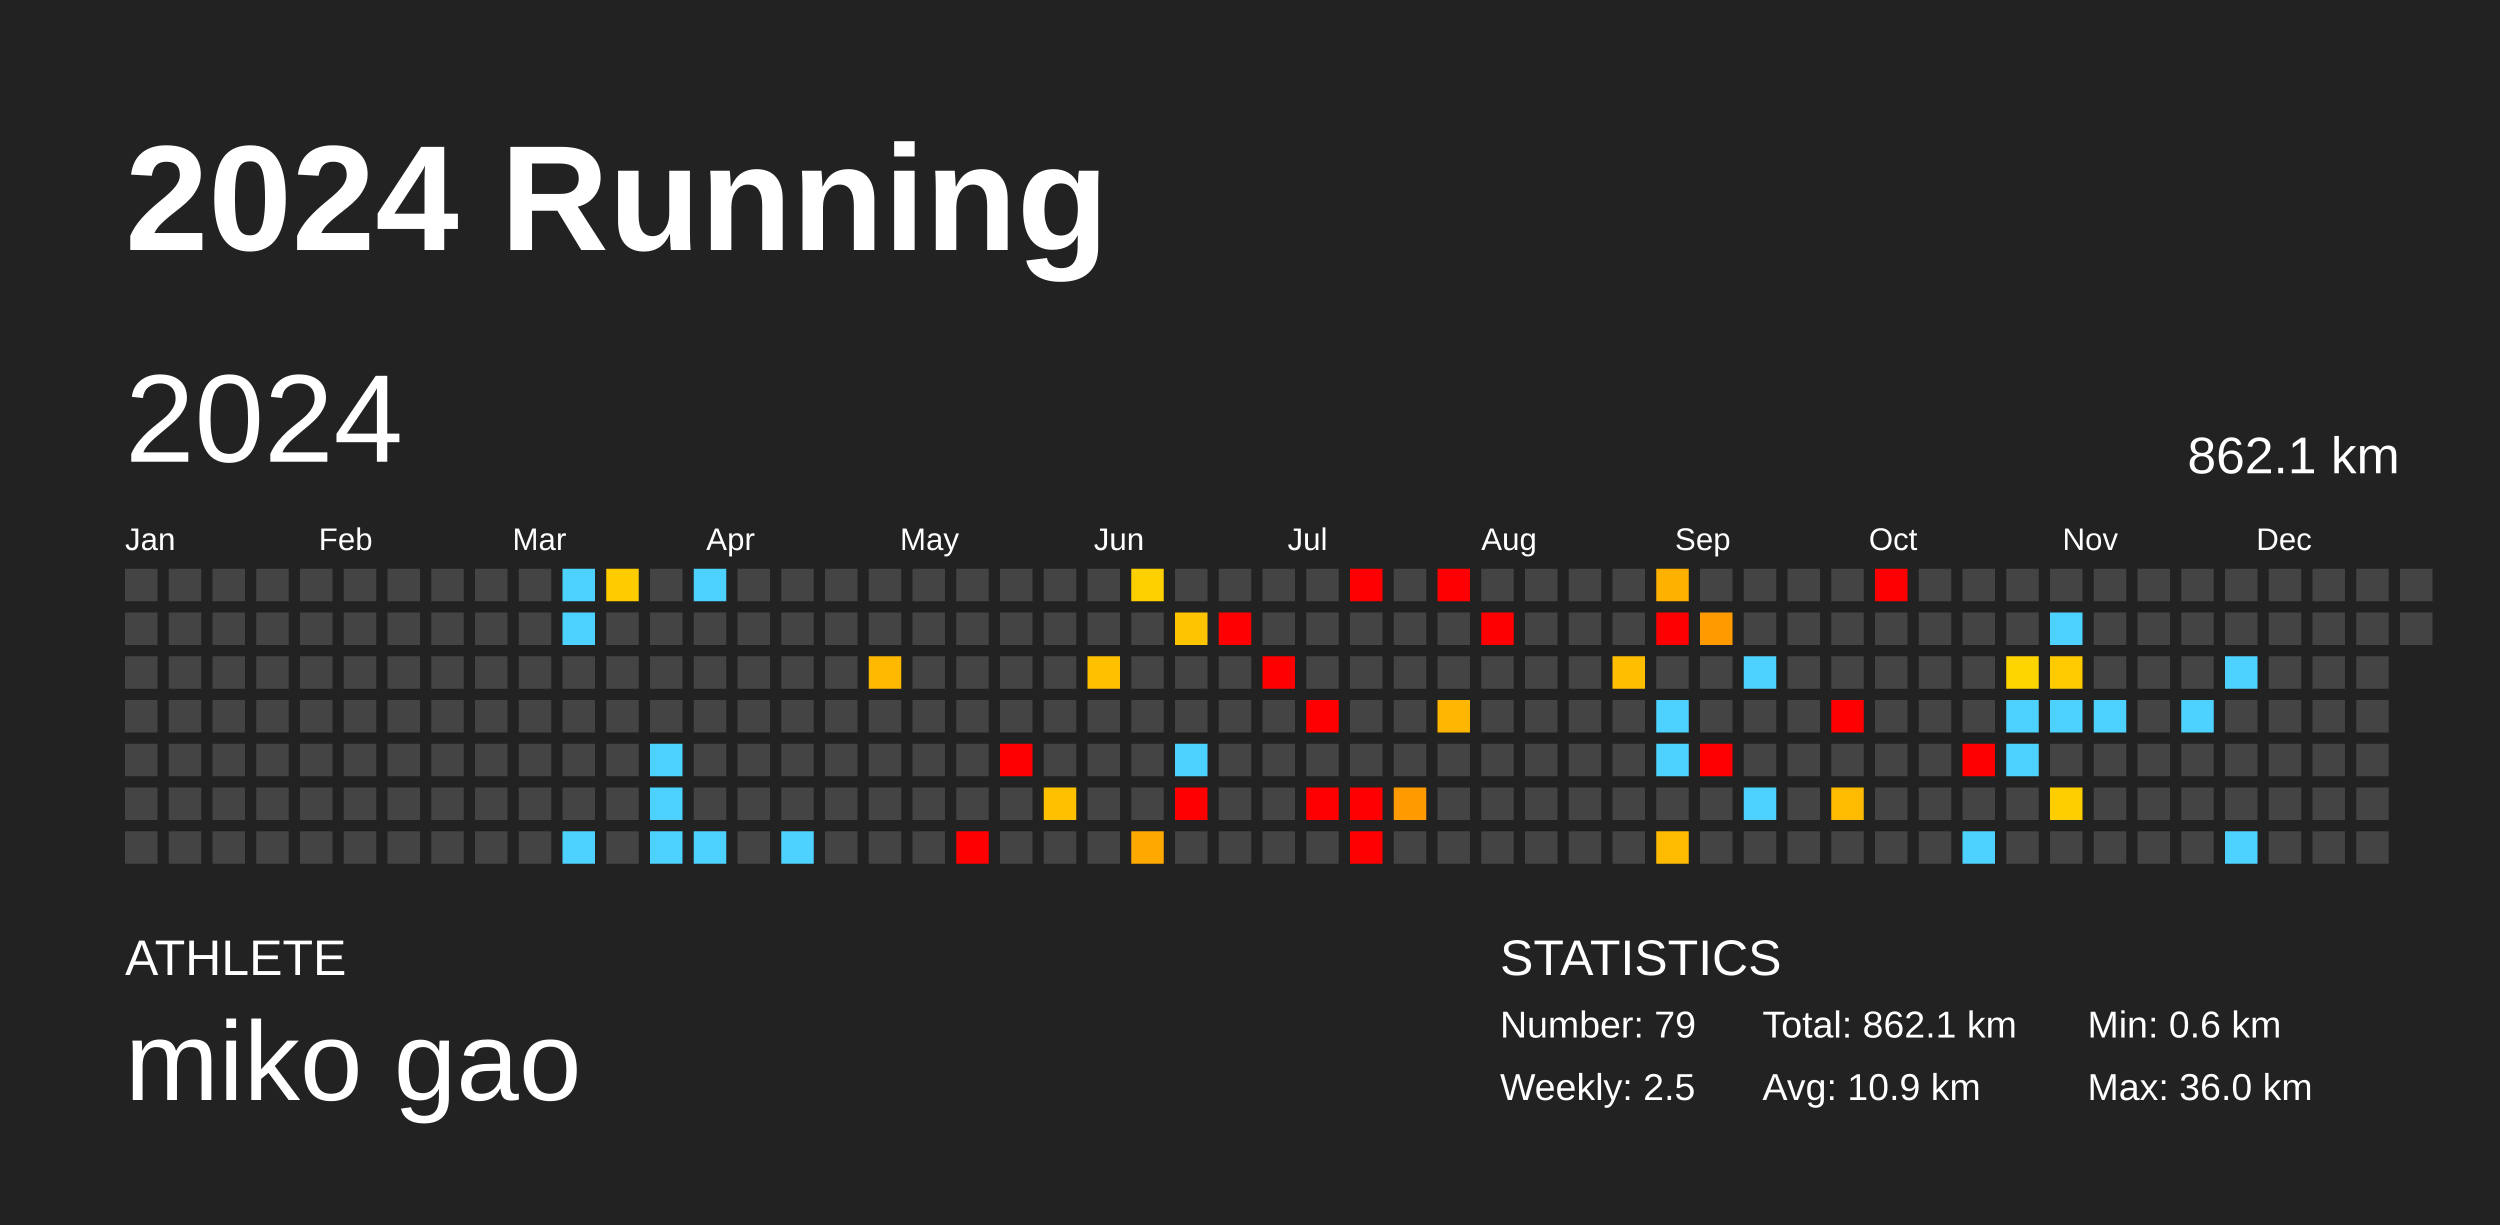
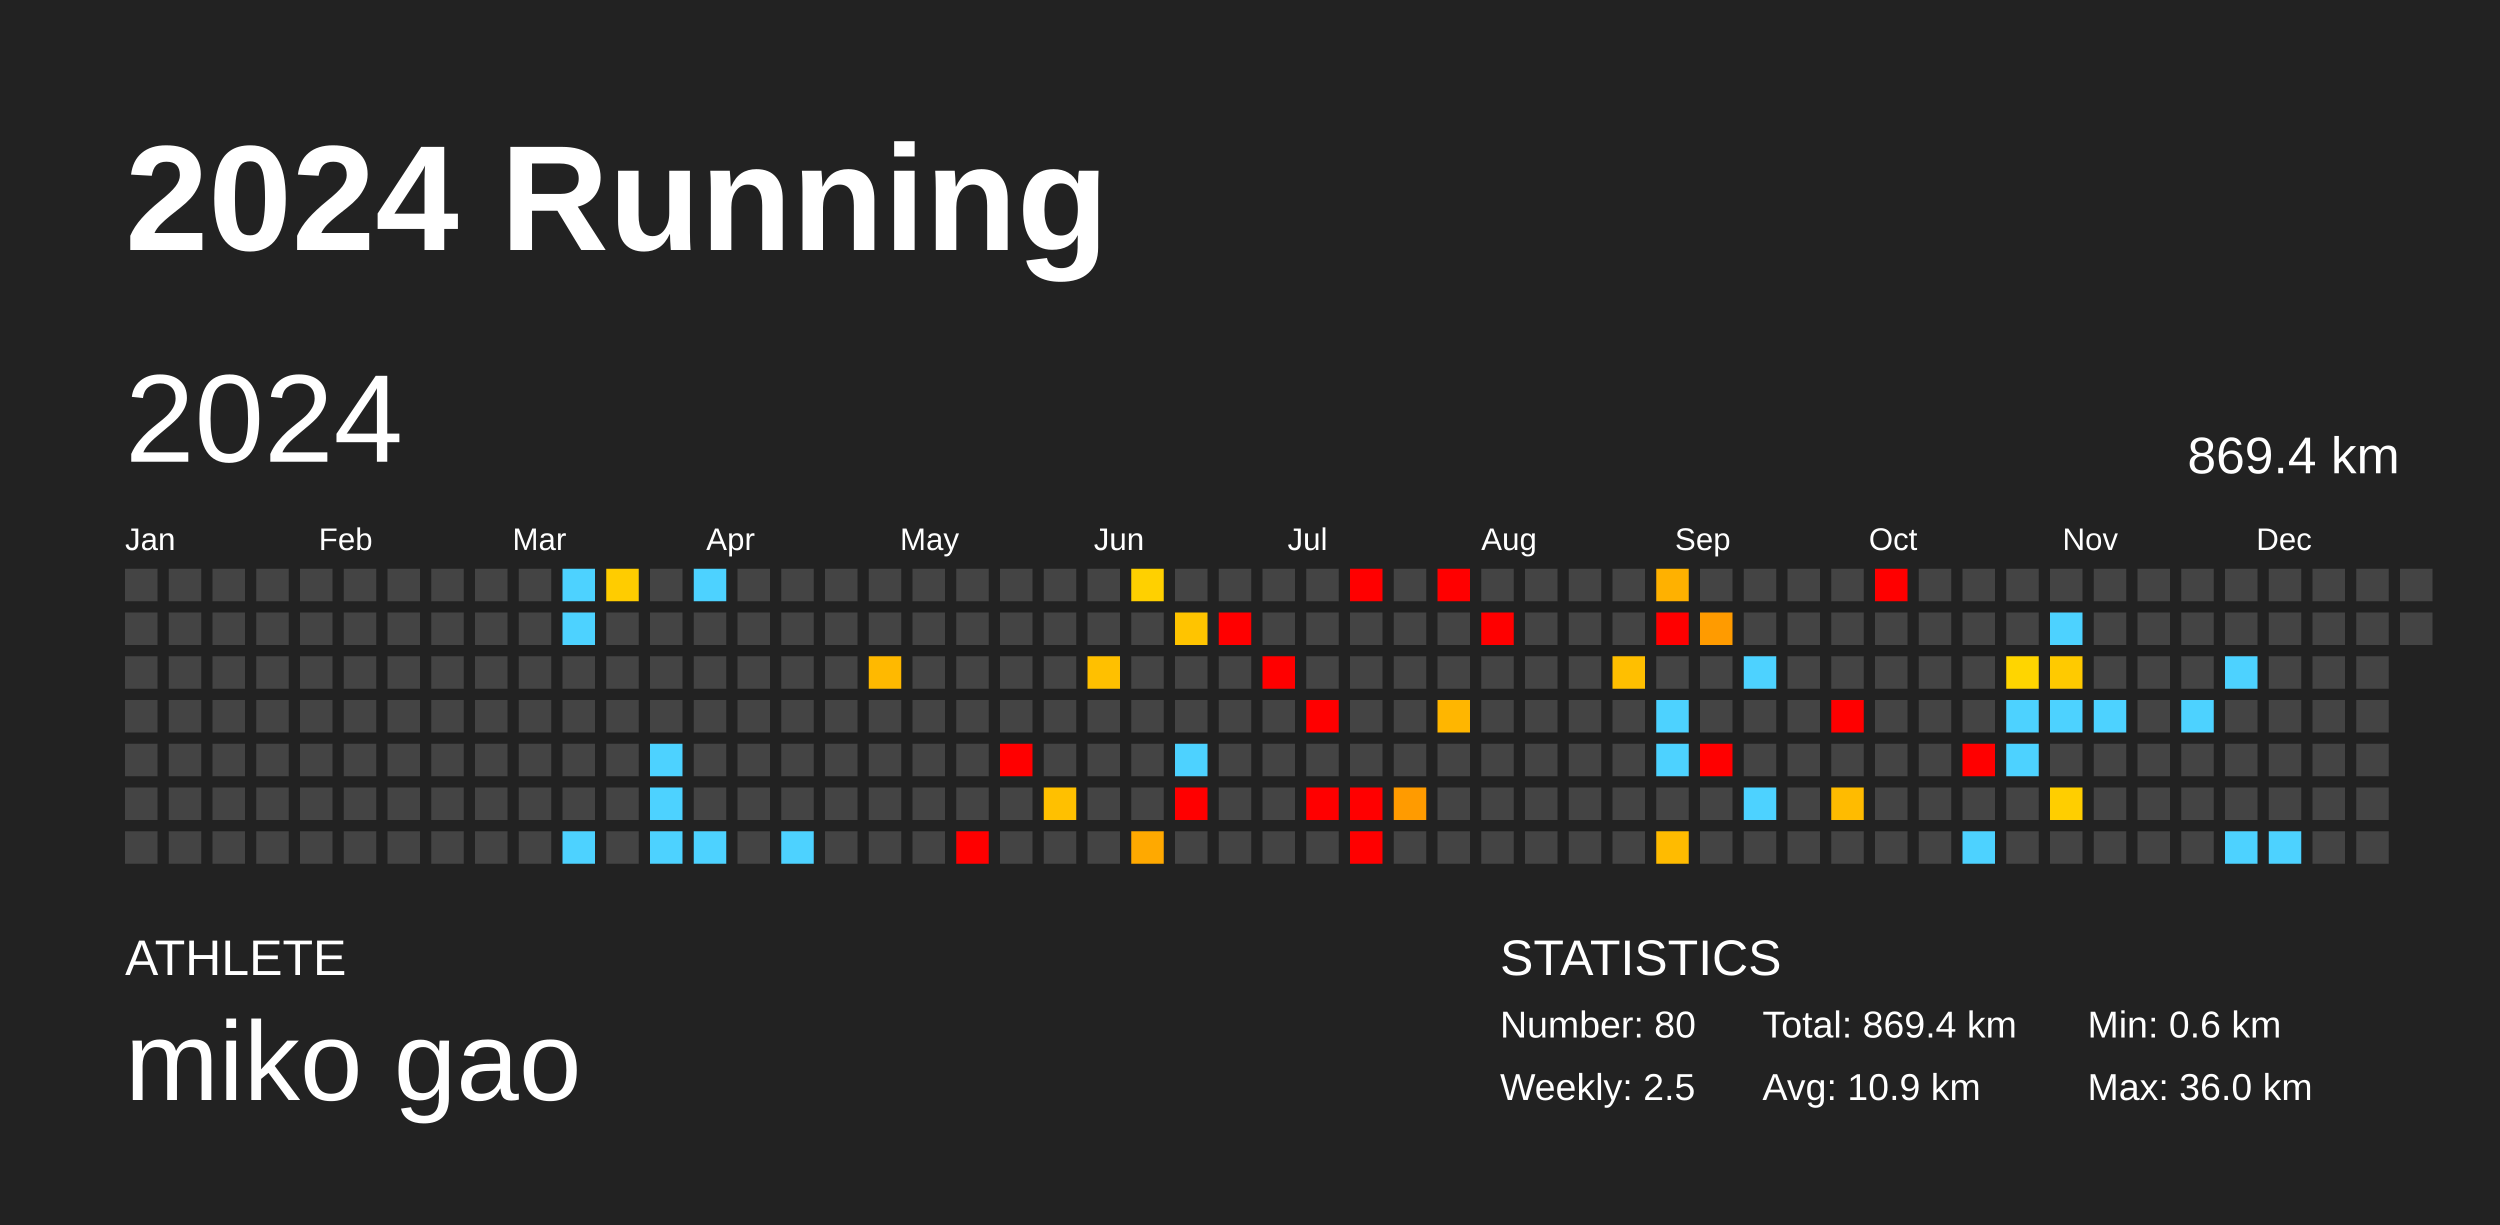
<svg xmlns="http://www.w3.org/2000/svg" baseProfile="full" height="98mm" version="1.1" viewBox="0,0,200,98" width="200mm">
  <defs />
  <rect fill="#222222" height="98" width="200" x="0" y="0" />
  <text fill="#FFFFFF" style="font-size:12px; font-family:Arial; font-weight:bold;" x="10" y="20">2024 Running</text>
  <text fill="#FFFFFF" style="font-size:4px; font-family:Arial" x="10" y="78">ATHLETE</text>
  <text fill="#FFFFFF" style="font-size:9px; font-family:Arial" x="10" y="88">miko gao</text>
  <text fill="#FFFFFF" style="font-size:4px; font-family:Arial" x="120" y="78">STATISTICS</text>
-   <text fill="#FFFFFF" style="font-size:3px; font-family:Arial" x="120" y="83">Number: 79</text>
+   <text fill="#FFFFFF" style="font-size:3px; font-family:Arial" x="120" y="83">Number: 80</text>
  <text fill="#FFFFFF" style="font-size:3px; font-family:Arial" x="120" y="88">Weekly: 2.5</text>
-   <text fill="#FFFFFF" style="font-size:3px; font-family:Arial" x="141" y="83">Total: 862.1 km</text>
+   <text fill="#FFFFFF" style="font-size:3px; font-family:Arial" x="141" y="83">Total: 869.4 km</text>
  <text fill="#FFFFFF" style="font-size:3px; font-family:Arial" x="141" y="88">Avg: 10.9 km</text>
  <text fill="#FFFFFF" style="font-size:3px; font-family:Arial" x="167" y="83">Min: 0.6 km</text>
  <text fill="#FFFFFF" style="font-size:3px; font-family:Arial" x="167" y="88">Max: 36.0 km</text>
  <text dominant-baseline="hanging" fill="#FFFFFF" style="font-size:10.0px; font-family:Arial;" x="10" y="30">2024</text>
-   <text dominant-baseline="hanging" fill="#FFFFFF" style="font-size:4.125px; font-family:Arial;" x="175" y="35">862.1 km</text>
+   <text dominant-baseline="hanging" fill="#FFFFFF" style="font-size:4.125px; font-family:Arial;" x="175" y="35">869.4 km</text>
  <text fill="#FFFFFF" style="font-size:2.5px; font-family:Arial" x="10.0" y="44">Jan</text>
  <text fill="#FFFFFF" style="font-size:2.5px; font-family:Arial" x="25.5" y="44">Feb</text>
  <text fill="#FFFFFF" style="font-size:2.5px; font-family:Arial" x="41.0" y="44">Mar</text>
  <text fill="#FFFFFF" style="font-size:2.5px; font-family:Arial" x="56.5" y="44">Apr</text>
  <text fill="#FFFFFF" style="font-size:2.5px; font-family:Arial" x="72.0" y="44">May</text>
  <text fill="#FFFFFF" style="font-size:2.5px; font-family:Arial" x="87.5" y="44">Jun</text>
  <text fill="#FFFFFF" style="font-size:2.5px; font-family:Arial" x="103.0" y="44">Jul</text>
  <text fill="#FFFFFF" style="font-size:2.5px; font-family:Arial" x="118.5" y="44">Aug</text>
  <text fill="#FFFFFF" style="font-size:2.5px; font-family:Arial" x="134.0" y="44">Sep</text>
  <text fill="#FFFFFF" style="font-size:2.5px; font-family:Arial" x="149.5" y="44">Oct</text>
  <text fill="#FFFFFF" style="font-size:2.5px; font-family:Arial" x="165.0" y="44">Nov</text>
  <text fill="#FFFFFF" style="font-size:2.5px; font-family:Arial" x="180.5" y="44">Dec</text>
  <rect fill="#444444" height="2.6" width="2.6" x="10.0" y="45.5" />
  <rect fill="#444444" height="2.6" width="2.6" x="10.0" y="49.0" />
  <rect fill="#444444" height="2.6" width="2.6" x="10.0" y="52.5" />
  <rect fill="#444444" height="2.6" width="2.6" x="10.0" y="56.0" />
  <rect fill="#444444" height="2.6" width="2.6" x="10.0" y="59.5" />
  <rect fill="#444444" height="2.6" width="2.6" x="10.0" y="63.0" />
  <rect fill="#444444" height="2.6" width="2.6" x="10.0" y="66.5" />
  <rect fill="#444444" height="2.6" width="2.6" x="13.5" y="45.5" />
  <rect fill="#444444" height="2.6" width="2.6" x="13.5" y="49.0" />
  <rect fill="#444444" height="2.6" width="2.6" x="13.5" y="52.5" />
  <rect fill="#444444" height="2.6" width="2.6" x="13.5" y="56.0" />
  <rect fill="#444444" height="2.6" width="2.6" x="13.5" y="59.5" />
  <rect fill="#444444" height="2.6" width="2.6" x="13.5" y="63.0" />
  <rect fill="#444444" height="2.6" width="2.6" x="13.5" y="66.5" />
  <rect fill="#444444" height="2.6" width="2.6" x="17.0" y="45.5" />
  <rect fill="#444444" height="2.6" width="2.6" x="17.0" y="49.0" />
  <rect fill="#444444" height="2.6" width="2.6" x="17.0" y="52.5" />
  <rect fill="#444444" height="2.6" width="2.6" x="17.0" y="56.0" />
  <rect fill="#444444" height="2.6" width="2.6" x="17.0" y="59.5" />
  <rect fill="#444444" height="2.6" width="2.6" x="17.0" y="63.0" />
  <rect fill="#444444" height="2.6" width="2.6" x="17.0" y="66.5" />
  <rect fill="#444444" height="2.6" width="2.6" x="20.5" y="45.5" />
  <rect fill="#444444" height="2.6" width="2.6" x="20.5" y="49.0" />
  <rect fill="#444444" height="2.6" width="2.6" x="20.5" y="52.5" />
  <rect fill="#444444" height="2.6" width="2.6" x="20.5" y="56.0" />
  <rect fill="#444444" height="2.6" width="2.6" x="20.5" y="59.5" />
  <rect fill="#444444" height="2.6" width="2.6" x="20.5" y="63.0" />
  <rect fill="#444444" height="2.6" width="2.6" x="20.5" y="66.5" />
  <rect fill="#444444" height="2.6" width="2.6" x="24.0" y="45.5" />
  <rect fill="#444444" height="2.6" width="2.6" x="24.0" y="49.0" />
  <rect fill="#444444" height="2.6" width="2.6" x="24.0" y="52.5" />
  <rect fill="#444444" height="2.6" width="2.6" x="24.0" y="56.0" />
  <rect fill="#444444" height="2.6" width="2.6" x="24.0" y="59.5" />
  <rect fill="#444444" height="2.6" width="2.6" x="24.0" y="63.0" />
  <rect fill="#444444" height="2.6" width="2.6" x="24.0" y="66.5" />
  <rect fill="#444444" height="2.6" width="2.6" x="27.5" y="45.5" />
  <rect fill="#444444" height="2.6" width="2.6" x="27.5" y="49.0" />
  <rect fill="#444444" height="2.6" width="2.6" x="27.5" y="52.5" />
  <rect fill="#444444" height="2.6" width="2.6" x="27.5" y="56.0" />
  <rect fill="#444444" height="2.6" width="2.6" x="27.5" y="59.5" />
  <rect fill="#444444" height="2.6" width="2.6" x="27.5" y="63.0" />
  <rect fill="#444444" height="2.6" width="2.6" x="27.5" y="66.5" />
  <rect fill="#444444" height="2.6" width="2.6" x="31.0" y="45.5" />
  <rect fill="#444444" height="2.6" width="2.6" x="31.0" y="49.0" />
  <rect fill="#444444" height="2.6" width="2.6" x="31.0" y="52.5" />
  <rect fill="#444444" height="2.6" width="2.6" x="31.0" y="56.0" />
  <rect fill="#444444" height="2.6" width="2.6" x="31.0" y="59.5" />
  <rect fill="#444444" height="2.6" width="2.6" x="31.0" y="63.0" />
  <rect fill="#444444" height="2.6" width="2.6" x="31.0" y="66.5" />
  <rect fill="#444444" height="2.6" width="2.6" x="34.5" y="45.5" />
  <rect fill="#444444" height="2.6" width="2.6" x="34.5" y="49.0" />
  <rect fill="#444444" height="2.6" width="2.6" x="34.5" y="52.5" />
  <rect fill="#444444" height="2.6" width="2.6" x="34.5" y="56.0" />
  <rect fill="#444444" height="2.6" width="2.6" x="34.5" y="59.5" />
  <rect fill="#444444" height="2.6" width="2.6" x="34.5" y="63.0" />
  <rect fill="#444444" height="2.6" width="2.6" x="34.5" y="66.5" />
  <rect fill="#444444" height="2.6" width="2.6" x="38.0" y="45.5" />
  <rect fill="#444444" height="2.6" width="2.6" x="38.0" y="49.0" />
  <rect fill="#444444" height="2.6" width="2.6" x="38.0" y="52.5" />
  <rect fill="#444444" height="2.6" width="2.6" x="38.0" y="56.0" />
  <rect fill="#444444" height="2.6" width="2.6" x="38.0" y="59.5" />
  <rect fill="#444444" height="2.6" width="2.6" x="38.0" y="63.0" />
  <rect fill="#444444" height="2.6" width="2.6" x="38.0" y="66.5" />
  <rect fill="#444444" height="2.6" width="2.6" x="41.5" y="45.5" />
  <rect fill="#444444" height="2.6" width="2.6" x="41.5" y="49.0" />
  <rect fill="#444444" height="2.6" width="2.6" x="41.5" y="52.5" />
  <rect fill="#444444" height="2.6" width="2.6" x="41.5" y="56.0" />
  <rect fill="#444444" height="2.6" width="2.6" x="41.5" y="59.5" />
  <rect fill="#444444" height="2.6" width="2.6" x="41.5" y="63.0" />
  <rect fill="#444444" height="2.6" width="2.6" x="41.5" y="66.5" />
  <rect fill="#4dd2ff" height="2.6" width="2.6" x="45.0" y="45.5" />
  <rect fill="#4dd2ff" height="2.6" width="2.6" x="45.0" y="49.0" />
  <rect fill="#444444" height="2.6" width="2.6" x="45.0" y="52.5" />
  <rect fill="#444444" height="2.6" width="2.6" x="45.0" y="56.0" />
  <rect fill="#444444" height="2.6" width="2.6" x="45.0" y="59.5" />
  <rect fill="#444444" height="2.6" width="2.6" x="45.0" y="63.0" />
  <rect fill="#4dd2ff" height="2.6" width="2.6" x="45.0" y="66.5" />
  <rect fill="#ffcc00" height="2.6" width="2.6" x="48.5" y="45.5" />
  <rect fill="#444444" height="2.6" width="2.6" x="48.5" y="49.0" />
  <rect fill="#444444" height="2.6" width="2.6" x="48.5" y="52.5" />
  <rect fill="#444444" height="2.6" width="2.6" x="48.5" y="56.0" />
  <rect fill="#444444" height="2.6" width="2.6" x="48.5" y="59.5" />
  <rect fill="#444444" height="2.6" width="2.6" x="48.5" y="63.0" />
  <rect fill="#444444" height="2.6" width="2.6" x="48.5" y="66.5" />
  <rect fill="#444444" height="2.6" width="2.6" x="52.0" y="45.5" />
  <rect fill="#444444" height="2.6" width="2.6" x="52.0" y="49.0" />
  <rect fill="#444444" height="2.6" width="2.6" x="52.0" y="52.5" />
  <rect fill="#444444" height="2.6" width="2.6" x="52.0" y="56.0" />
  <rect fill="#4dd2ff" height="2.6" width="2.6" x="52.0" y="59.5" />
  <rect fill="#4dd2ff" height="2.6" width="2.6" x="52.0" y="63.0" />
  <rect fill="#4dd2ff" height="2.6" width="2.6" x="52.0" y="66.5" />
  <rect fill="#4dd2ff" height="2.6" width="2.6" x="55.5" y="45.5" />
  <rect fill="#444444" height="2.6" width="2.6" x="55.5" y="49.0" />
  <rect fill="#444444" height="2.6" width="2.6" x="55.5" y="52.5" />
  <rect fill="#444444" height="2.6" width="2.6" x="55.5" y="56.0" />
  <rect fill="#444444" height="2.6" width="2.6" x="55.5" y="59.5" />
  <rect fill="#444444" height="2.6" width="2.6" x="55.5" y="63.0" />
  <rect fill="#4dd2ff" height="2.6" width="2.6" x="55.5" y="66.5" />
  <rect fill="#444444" height="2.6" width="2.6" x="59.0" y="45.5" />
  <rect fill="#444444" height="2.6" width="2.6" x="59.0" y="49.0" />
  <rect fill="#444444" height="2.6" width="2.6" x="59.0" y="52.5" />
  <rect fill="#444444" height="2.6" width="2.6" x="59.0" y="56.0" />
  <rect fill="#444444" height="2.6" width="2.6" x="59.0" y="59.5" />
  <rect fill="#444444" height="2.6" width="2.6" x="59.0" y="63.0" />
  <rect fill="#444444" height="2.6" width="2.6" x="59.0" y="66.5" />
  <rect fill="#444444" height="2.6" width="2.6" x="62.5" y="45.5" />
  <rect fill="#444444" height="2.6" width="2.6" x="62.5" y="49.0" />
  <rect fill="#444444" height="2.6" width="2.6" x="62.5" y="52.5" />
  <rect fill="#444444" height="2.6" width="2.6" x="62.5" y="56.0" />
  <rect fill="#444444" height="2.6" width="2.6" x="62.5" y="59.5" />
  <rect fill="#444444" height="2.6" width="2.6" x="62.5" y="63.0" />
  <rect fill="#4dd2ff" height="2.6" width="2.6" x="62.5" y="66.5" />
  <rect fill="#444444" height="2.6" width="2.6" x="66.0" y="45.5" />
  <rect fill="#444444" height="2.6" width="2.6" x="66.0" y="49.0" />
  <rect fill="#444444" height="2.6" width="2.6" x="66.0" y="52.5" />
  <rect fill="#444444" height="2.6" width="2.6" x="66.0" y="56.0" />
  <rect fill="#444444" height="2.6" width="2.6" x="66.0" y="59.5" />
  <rect fill="#444444" height="2.6" width="2.6" x="66.0" y="63.0" />
  <rect fill="#444444" height="2.6" width="2.6" x="66.0" y="66.5" />
  <rect fill="#444444" height="2.6" width="2.6" x="69.5" y="45.5" />
  <rect fill="#444444" height="2.6" width="2.6" x="69.5" y="49.0" />
  <rect fill="#ffb900" height="2.6" width="2.6" x="69.5" y="52.5" />
  <rect fill="#444444" height="2.6" width="2.6" x="69.5" y="56.0" />
  <rect fill="#444444" height="2.6" width="2.6" x="69.5" y="59.5" />
  <rect fill="#444444" height="2.6" width="2.6" x="69.5" y="63.0" />
  <rect fill="#444444" height="2.6" width="2.6" x="69.5" y="66.5" />
  <rect fill="#444444" height="2.6" width="2.6" x="73.0" y="45.5" />
  <rect fill="#444444" height="2.6" width="2.6" x="73.0" y="49.0" />
  <rect fill="#444444" height="2.6" width="2.6" x="73.0" y="52.5" />
  <rect fill="#444444" height="2.6" width="2.6" x="73.0" y="56.0" />
  <rect fill="#444444" height="2.6" width="2.6" x="73.0" y="59.5" />
  <rect fill="#444444" height="2.6" width="2.6" x="73.0" y="63.0" />
  <rect fill="#444444" height="2.6" width="2.6" x="73.0" y="66.5" />
  <rect fill="#444444" height="2.6" width="2.6" x="76.5" y="45.5" />
  <rect fill="#444444" height="2.6" width="2.6" x="76.5" y="49.0" />
  <rect fill="#444444" height="2.6" width="2.6" x="76.5" y="52.5" />
  <rect fill="#444444" height="2.6" width="2.6" x="76.5" y="56.0" />
  <rect fill="#444444" height="2.6" width="2.6" x="76.5" y="59.5" />
  <rect fill="#444444" height="2.6" width="2.6" x="76.5" y="63.0" />
  <rect fill="red" height="2.6" width="2.6" x="76.5" y="66.5" />
  <rect fill="#444444" height="2.6" width="2.6" x="80.0" y="45.5" />
  <rect fill="#444444" height="2.6" width="2.6" x="80.0" y="49.0" />
  <rect fill="#444444" height="2.6" width="2.6" x="80.0" y="52.5" />
  <rect fill="#444444" height="2.6" width="2.6" x="80.0" y="56.0" />
  <rect fill="red" height="2.6" width="2.6" x="80.0" y="59.5" />
  <rect fill="#444444" height="2.6" width="2.6" x="80.0" y="63.0" />
  <rect fill="#444444" height="2.6" width="2.6" x="80.0" y="66.5" />
  <rect fill="#444444" height="2.6" width="2.6" x="83.5" y="45.5" />
  <rect fill="#444444" height="2.6" width="2.6" x="83.5" y="49.0" />
  <rect fill="#444444" height="2.6" width="2.6" x="83.5" y="52.5" />
  <rect fill="#444444" height="2.6" width="2.6" x="83.5" y="56.0" />
  <rect fill="#444444" height="2.6" width="2.6" x="83.5" y="59.5" />
  <rect fill="#ffc000" height="2.6" width="2.6" x="83.5" y="63.0" />
  <rect fill="#444444" height="2.6" width="2.6" x="83.5" y="66.5" />
  <rect fill="#444444" height="2.6" width="2.6" x="87.0" y="45.5" />
  <rect fill="#444444" height="2.6" width="2.6" x="87.0" y="49.0" />
  <rect fill="#ffc000" height="2.6" width="2.6" x="87.0" y="52.5" />
  <rect fill="#444444" height="2.6" width="2.6" x="87.0" y="56.0" />
  <rect fill="#444444" height="2.6" width="2.6" x="87.0" y="59.5" />
  <rect fill="#444444" height="2.6" width="2.6" x="87.0" y="63.0" />
  <rect fill="#444444" height="2.6" width="2.6" x="87.0" y="66.5" />
  <rect fill="#ffd000" height="2.6" width="2.6" x="90.5" y="45.5" />
  <rect fill="#444444" height="2.6" width="2.6" x="90.5" y="49.0" />
  <rect fill="#444444" height="2.6" width="2.6" x="90.5" y="52.5" />
  <rect fill="#444444" height="2.6" width="2.6" x="90.5" y="56.0" />
  <rect fill="#444444" height="2.6" width="2.6" x="90.5" y="59.5" />
  <rect fill="#444444" height="2.6" width="2.6" x="90.5" y="63.0" />
  <rect fill="#ffa900" height="2.6" width="2.6" x="90.5" y="66.5" />
  <rect fill="#444444" height="2.6" width="2.6" x="94.0" y="45.5" />
  <rect fill="#ffc400" height="2.6" width="2.6" x="94.0" y="49.0" />
  <rect fill="#444444" height="2.6" width="2.6" x="94.0" y="52.5" />
  <rect fill="#444444" height="2.6" width="2.6" x="94.0" y="56.0" />
  <rect fill="#4dd2ff" height="2.6" width="2.6" x="94.0" y="59.5" />
  <rect fill="red" height="2.6" width="2.6" x="94.0" y="63.0" />
  <rect fill="#444444" height="2.6" width="2.6" x="94.0" y="66.5" />
  <rect fill="#444444" height="2.6" width="2.6" x="97.5" y="45.5" />
  <rect fill="red" height="2.6" width="2.6" x="97.5" y="49.0" />
  <rect fill="#444444" height="2.6" width="2.6" x="97.5" y="52.5" />
  <rect fill="#444444" height="2.6" width="2.6" x="97.5" y="56.0" />
  <rect fill="#444444" height="2.6" width="2.6" x="97.5" y="59.5" />
  <rect fill="#444444" height="2.6" width="2.6" x="97.5" y="63.0" />
  <rect fill="#444444" height="2.6" width="2.6" x="97.5" y="66.5" />
  <rect fill="#444444" height="2.6" width="2.6" x="101.0" y="45.5" />
  <rect fill="#444444" height="2.6" width="2.6" x="101.0" y="49.0" />
  <rect fill="red" height="2.6" width="2.6" x="101.0" y="52.5" />
  <rect fill="#444444" height="2.6" width="2.6" x="101.0" y="56.0" />
  <rect fill="#444444" height="2.6" width="2.6" x="101.0" y="59.5" />
  <rect fill="#444444" height="2.6" width="2.6" x="101.0" y="63.0" />
  <rect fill="#444444" height="2.6" width="2.6" x="101.0" y="66.5" />
  <rect fill="#444444" height="2.6" width="2.6" x="104.5" y="45.5" />
  <rect fill="#444444" height="2.6" width="2.6" x="104.5" y="49.0" />
  <rect fill="#444444" height="2.6" width="2.6" x="104.5" y="52.5" />
  <rect fill="red" height="2.6" width="2.6" x="104.5" y="56.0" />
  <rect fill="#444444" height="2.6" width="2.6" x="104.5" y="59.5" />
  <rect fill="red" height="2.6" width="2.6" x="104.5" y="63.0" />
  <rect fill="#444444" height="2.6" width="2.6" x="104.5" y="66.5" />
  <rect fill="red" height="2.6" width="2.6" x="108.0" y="45.5" />
  <rect fill="#444444" height="2.6" width="2.6" x="108.0" y="49.0" />
  <rect fill="#444444" height="2.6" width="2.6" x="108.0" y="52.5" />
  <rect fill="#444444" height="2.6" width="2.6" x="108.0" y="56.0" />
  <rect fill="#444444" height="2.6" width="2.6" x="108.0" y="59.5" />
  <rect fill="red" height="2.6" width="2.6" x="108.0" y="63.0" />
  <rect fill="red" height="2.6" width="2.6" x="108.0" y="66.5" />
  <rect fill="#444444" height="2.6" width="2.6" x="111.5" y="45.5" />
  <rect fill="#444444" height="2.6" width="2.6" x="111.5" y="49.0" />
  <rect fill="#444444" height="2.6" width="2.6" x="111.5" y="52.5" />
  <rect fill="#444444" height="2.6" width="2.6" x="111.5" y="56.0" />
  <rect fill="#444444" height="2.6" width="2.6" x="111.5" y="59.5" />
  <rect fill="#ff9b00" height="2.6" width="2.6" x="111.5" y="63.0" />
  <rect fill="#444444" height="2.6" width="2.6" x="111.5" y="66.5" />
  <rect fill="red" height="2.6" width="2.6" x="115.0" y="45.5" />
  <rect fill="#444444" height="2.6" width="2.6" x="115.0" y="49.0" />
  <rect fill="#444444" height="2.6" width="2.6" x="115.0" y="52.5" />
  <rect fill="#ffb600" height="2.6" width="2.6" x="115.0" y="56.0" />
  <rect fill="#444444" height="2.6" width="2.6" x="115.0" y="59.5" />
  <rect fill="#444444" height="2.6" width="2.6" x="115.0" y="63.0" />
  <rect fill="#444444" height="2.6" width="2.6" x="115.0" y="66.5" />
  <rect fill="#444444" height="2.6" width="2.6" x="118.5" y="45.5" />
  <rect fill="red" height="2.6" width="2.6" x="118.5" y="49.0" />
  <rect fill="#444444" height="2.6" width="2.6" x="118.5" y="52.5" />
  <rect fill="#444444" height="2.6" width="2.6" x="118.5" y="56.0" />
  <rect fill="#444444" height="2.6" width="2.6" x="118.5" y="59.5" />
  <rect fill="#444444" height="2.6" width="2.6" x="118.5" y="63.0" />
  <rect fill="#444444" height="2.6" width="2.6" x="118.5" y="66.5" />
  <rect fill="#444444" height="2.6" width="2.6" x="122.0" y="45.5" />
  <rect fill="#444444" height="2.6" width="2.6" x="122.0" y="49.0" />
  <rect fill="#444444" height="2.6" width="2.6" x="122.0" y="52.5" />
  <rect fill="#444444" height="2.6" width="2.6" x="122.0" y="56.0" />
  <rect fill="#444444" height="2.6" width="2.6" x="122.0" y="59.5" />
  <rect fill="#444444" height="2.6" width="2.6" x="122.0" y="63.0" />
  <rect fill="#444444" height="2.6" width="2.6" x="122.0" y="66.5" />
  <rect fill="#444444" height="2.6" width="2.6" x="125.5" y="45.5" />
  <rect fill="#444444" height="2.6" width="2.6" x="125.5" y="49.0" />
  <rect fill="#444444" height="2.6" width="2.6" x="125.5" y="52.5" />
  <rect fill="#444444" height="2.6" width="2.6" x="125.5" y="56.0" />
  <rect fill="#444444" height="2.6" width="2.6" x="125.5" y="59.5" />
  <rect fill="#444444" height="2.6" width="2.6" x="125.5" y="63.0" />
  <rect fill="#444444" height="2.6" width="2.6" x="125.5" y="66.5" />
  <rect fill="#444444" height="2.6" width="2.6" x="129.0" y="45.5" />
  <rect fill="#444444" height="2.6" width="2.6" x="129.0" y="49.0" />
  <rect fill="#ffbf00" height="2.6" width="2.6" x="129.0" y="52.5" />
  <rect fill="#444444" height="2.6" width="2.6" x="129.0" y="56.0" />
  <rect fill="#444444" height="2.6" width="2.6" x="129.0" y="59.5" />
  <rect fill="#444444" height="2.6" width="2.6" x="129.0" y="63.0" />
  <rect fill="#444444" height="2.6" width="2.6" x="129.0" y="66.5" />
  <rect fill="#ffb100" height="2.6" width="2.6" x="132.5" y="45.5" />
  <rect fill="red" height="2.6" width="2.6" x="132.5" y="49.0" />
  <rect fill="#444444" height="2.6" width="2.6" x="132.5" y="52.5" />
  <rect fill="#4dd2ff" height="2.6" width="2.6" x="132.5" y="56.0" />
  <rect fill="#4dd2ff" height="2.6" width="2.6" x="132.5" y="59.5" />
  <rect fill="#444444" height="2.6" width="2.6" x="132.5" y="63.0" />
  <rect fill="#ffbb00" height="2.6" width="2.6" x="132.5" y="66.5" />
  <rect fill="#444444" height="2.6" width="2.6" x="136.0" y="45.5" />
  <rect fill="#ff9b00" height="2.6" width="2.6" x="136.0" y="49.0" />
  <rect fill="#444444" height="2.6" width="2.6" x="136.0" y="52.5" />
  <rect fill="#444444" height="2.6" width="2.6" x="136.0" y="56.0" />
  <rect fill="red" height="2.6" width="2.6" x="136.0" y="59.5" />
  <rect fill="#444444" height="2.6" width="2.6" x="136.0" y="63.0" />
  <rect fill="#444444" height="2.6" width="2.6" x="136.0" y="66.5" />
  <rect fill="#444444" height="2.6" width="2.6" x="139.5" y="45.5" />
  <rect fill="#444444" height="2.6" width="2.6" x="139.5" y="49.0" />
  <rect fill="#4dd2ff" height="2.6" width="2.6" x="139.5" y="52.5" />
  <rect fill="#444444" height="2.6" width="2.6" x="139.5" y="56.0" />
  <rect fill="#444444" height="2.6" width="2.6" x="139.5" y="59.5" />
  <rect fill="#4dd2ff" height="2.6" width="2.6" x="139.5" y="63.0" />
  <rect fill="#444444" height="2.6" width="2.6" x="139.5" y="66.5" />
  <rect fill="#444444" height="2.6" width="2.6" x="143.0" y="45.5" />
  <rect fill="#444444" height="2.6" width="2.6" x="143.0" y="49.0" />
  <rect fill="#444444" height="2.6" width="2.6" x="143.0" y="52.5" />
  <rect fill="#444444" height="2.6" width="2.6" x="143.0" y="56.0" />
  <rect fill="#444444" height="2.6" width="2.6" x="143.0" y="59.5" />
  <rect fill="#444444" height="2.6" width="2.6" x="143.0" y="63.0" />
  <rect fill="#444444" height="2.6" width="2.6" x="143.0" y="66.5" />
  <rect fill="#444444" height="2.6" width="2.6" x="146.5" y="45.5" />
  <rect fill="#444444" height="2.6" width="2.6" x="146.5" y="49.0" />
  <rect fill="#444444" height="2.6" width="2.6" x="146.5" y="52.5" />
  <rect fill="red" height="2.6" width="2.6" x="146.5" y="56.0" />
  <rect fill="#444444" height="2.6" width="2.6" x="146.5" y="59.5" />
  <rect fill="#ffbb00" height="2.6" width="2.6" x="146.5" y="63.0" />
  <rect fill="#444444" height="2.6" width="2.6" x="146.5" y="66.5" />
  <rect fill="red" height="2.6" width="2.6" x="150.0" y="45.5" />
  <rect fill="#444444" height="2.6" width="2.6" x="150.0" y="49.0" />
  <rect fill="#444444" height="2.6" width="2.6" x="150.0" y="52.5" />
  <rect fill="#444444" height="2.6" width="2.6" x="150.0" y="56.0" />
  <rect fill="#444444" height="2.6" width="2.6" x="150.0" y="59.5" />
  <rect fill="#444444" height="2.6" width="2.6" x="150.0" y="63.0" />
  <rect fill="#444444" height="2.6" width="2.6" x="150.0" y="66.5" />
  <rect fill="#444444" height="2.6" width="2.6" x="153.5" y="45.5" />
  <rect fill="#444444" height="2.6" width="2.6" x="153.5" y="49.0" />
  <rect fill="#444444" height="2.6" width="2.6" x="153.5" y="52.5" />
  <rect fill="#444444" height="2.6" width="2.6" x="153.5" y="56.0" />
  <rect fill="#444444" height="2.6" width="2.6" x="153.5" y="59.5" />
  <rect fill="#444444" height="2.6" width="2.6" x="153.5" y="63.0" />
  <rect fill="#444444" height="2.6" width="2.6" x="153.5" y="66.5" />
  <rect fill="#444444" height="2.6" width="2.6" x="157.0" y="45.5" />
  <rect fill="#444444" height="2.6" width="2.6" x="157.0" y="49.0" />
  <rect fill="#444444" height="2.6" width="2.6" x="157.0" y="52.5" />
  <rect fill="#444444" height="2.6" width="2.6" x="157.0" y="56.0" />
  <rect fill="red" height="2.6" width="2.6" x="157.0" y="59.5" />
  <rect fill="#444444" height="2.6" width="2.6" x="157.0" y="63.0" />
  <rect fill="#4dd2ff" height="2.6" width="2.6" x="157.0" y="66.5" />
  <rect fill="#444444" height="2.6" width="2.6" x="160.5" y="45.5" />
  <rect fill="#444444" height="2.6" width="2.6" x="160.5" y="49.0" />
  <rect fill="#ffd500" height="2.6" width="2.6" x="160.5" y="52.5" />
  <rect fill="#4dd2ff" height="2.6" width="2.6" x="160.5" y="56.0" />
  <rect fill="#4dd2ff" height="2.6" width="2.6" x="160.5" y="59.5" />
  <rect fill="#444444" height="2.6" width="2.6" x="160.5" y="63.0" />
  <rect fill="#444444" height="2.6" width="2.6" x="160.5" y="66.5" />
  <rect fill="#444444" height="2.6" width="2.6" x="164.0" y="45.5" />
  <rect fill="#4dd2ff" height="2.6" width="2.6" x="164.0" y="49.0" />
  <rect fill="#ffca00" height="2.6" width="2.6" x="164.0" y="52.5" />
  <rect fill="#4dd2ff" height="2.6" width="2.6" x="164.0" y="56.0" />
  <rect fill="#444444" height="2.6" width="2.6" x="164.0" y="59.5" />
  <rect fill="#ffce00" height="2.6" width="2.6" x="164.0" y="63.0" />
  <rect fill="#444444" height="2.6" width="2.6" x="164.0" y="66.5" />
  <rect fill="#444444" height="2.6" width="2.6" x="167.5" y="45.5" />
  <rect fill="#444444" height="2.6" width="2.6" x="167.5" y="49.0" />
  <rect fill="#444444" height="2.6" width="2.6" x="167.5" y="52.5" />
  <rect fill="#4dd2ff" height="2.6" width="2.6" x="167.5" y="56.0" />
  <rect fill="#444444" height="2.6" width="2.6" x="167.5" y="59.5" />
  <rect fill="#444444" height="2.6" width="2.6" x="167.5" y="63.0" />
  <rect fill="#444444" height="2.6" width="2.6" x="167.5" y="66.5" />
  <rect fill="#444444" height="2.6" width="2.6" x="171.0" y="45.5" />
  <rect fill="#444444" height="2.6" width="2.6" x="171.0" y="49.0" />
  <rect fill="#444444" height="2.6" width="2.6" x="171.0" y="52.5" />
  <rect fill="#444444" height="2.6" width="2.6" x="171.0" y="56.0" />
  <rect fill="#444444" height="2.6" width="2.6" x="171.0" y="59.5" />
  <rect fill="#444444" height="2.6" width="2.6" x="171.0" y="63.0" />
  <rect fill="#444444" height="2.6" width="2.6" x="171.0" y="66.5" />
  <rect fill="#444444" height="2.6" width="2.6" x="174.5" y="45.5" />
  <rect fill="#444444" height="2.6" width="2.6" x="174.5" y="49.0" />
  <rect fill="#444444" height="2.6" width="2.6" x="174.5" y="52.5" />
  <rect fill="#4dd2ff" height="2.6" width="2.6" x="174.5" y="56.0" />
  <rect fill="#444444" height="2.6" width="2.6" x="174.5" y="59.5" />
  <rect fill="#444444" height="2.6" width="2.6" x="174.5" y="63.0" />
  <rect fill="#444444" height="2.6" width="2.6" x="174.5" y="66.5" />
  <rect fill="#444444" height="2.6" width="2.6" x="178.0" y="45.5" />
  <rect fill="#444444" height="2.6" width="2.6" x="178.0" y="49.0" />
  <rect fill="#4dd2ff" height="2.6" width="2.6" x="178.0" y="52.5" />
  <rect fill="#444444" height="2.6" width="2.6" x="178.0" y="56.0" />
  <rect fill="#444444" height="2.6" width="2.6" x="178.0" y="59.5" />
  <rect fill="#444444" height="2.6" width="2.6" x="178.0" y="63.0" />
  <rect fill="#4dd2ff" height="2.6" width="2.6" x="178.0" y="66.5" />
  <rect fill="#444444" height="2.6" width="2.6" x="181.5" y="45.5" />
  <rect fill="#444444" height="2.6" width="2.6" x="181.5" y="49.0" />
  <rect fill="#444444" height="2.6" width="2.6" x="181.5" y="52.5" />
  <rect fill="#444444" height="2.6" width="2.6" x="181.5" y="56.0" />
  <rect fill="#444444" height="2.6" width="2.6" x="181.5" y="59.5" />
  <rect fill="#444444" height="2.6" width="2.6" x="181.5" y="63.0" />
-   <rect fill="#444444" height="2.6" width="2.6" x="181.5" y="66.5" />
+   <rect fill="#4dd2ff" height="2.6" width="2.6" x="181.5" y="66.5" />
  <rect fill="#444444" height="2.6" width="2.6" x="185.0" y="45.5" />
  <rect fill="#444444" height="2.6" width="2.6" x="185.0" y="49.0" />
  <rect fill="#444444" height="2.6" width="2.6" x="185.0" y="52.5" />
  <rect fill="#444444" height="2.6" width="2.6" x="185.0" y="56.0" />
  <rect fill="#444444" height="2.6" width="2.6" x="185.0" y="59.5" />
  <rect fill="#444444" height="2.6" width="2.6" x="185.0" y="63.0" />
  <rect fill="#444444" height="2.6" width="2.6" x="185.0" y="66.5" />
  <rect fill="#444444" height="2.6" width="2.6" x="188.5" y="45.5" />
  <rect fill="#444444" height="2.6" width="2.6" x="188.5" y="49.0" />
  <rect fill="#444444" height="2.6" width="2.6" x="188.5" y="52.5" />
  <rect fill="#444444" height="2.6" width="2.6" x="188.5" y="56.0" />
  <rect fill="#444444" height="2.6" width="2.6" x="188.5" y="59.5" />
  <rect fill="#444444" height="2.6" width="2.6" x="188.5" y="63.0" />
  <rect fill="#444444" height="2.6" width="2.6" x="188.5" y="66.5" />
  <rect fill="#444444" height="2.6" width="2.6" x="192.0" y="45.5" />
  <rect fill="#444444" height="2.6" width="2.6" x="192.0" y="49.0" />
</svg>
